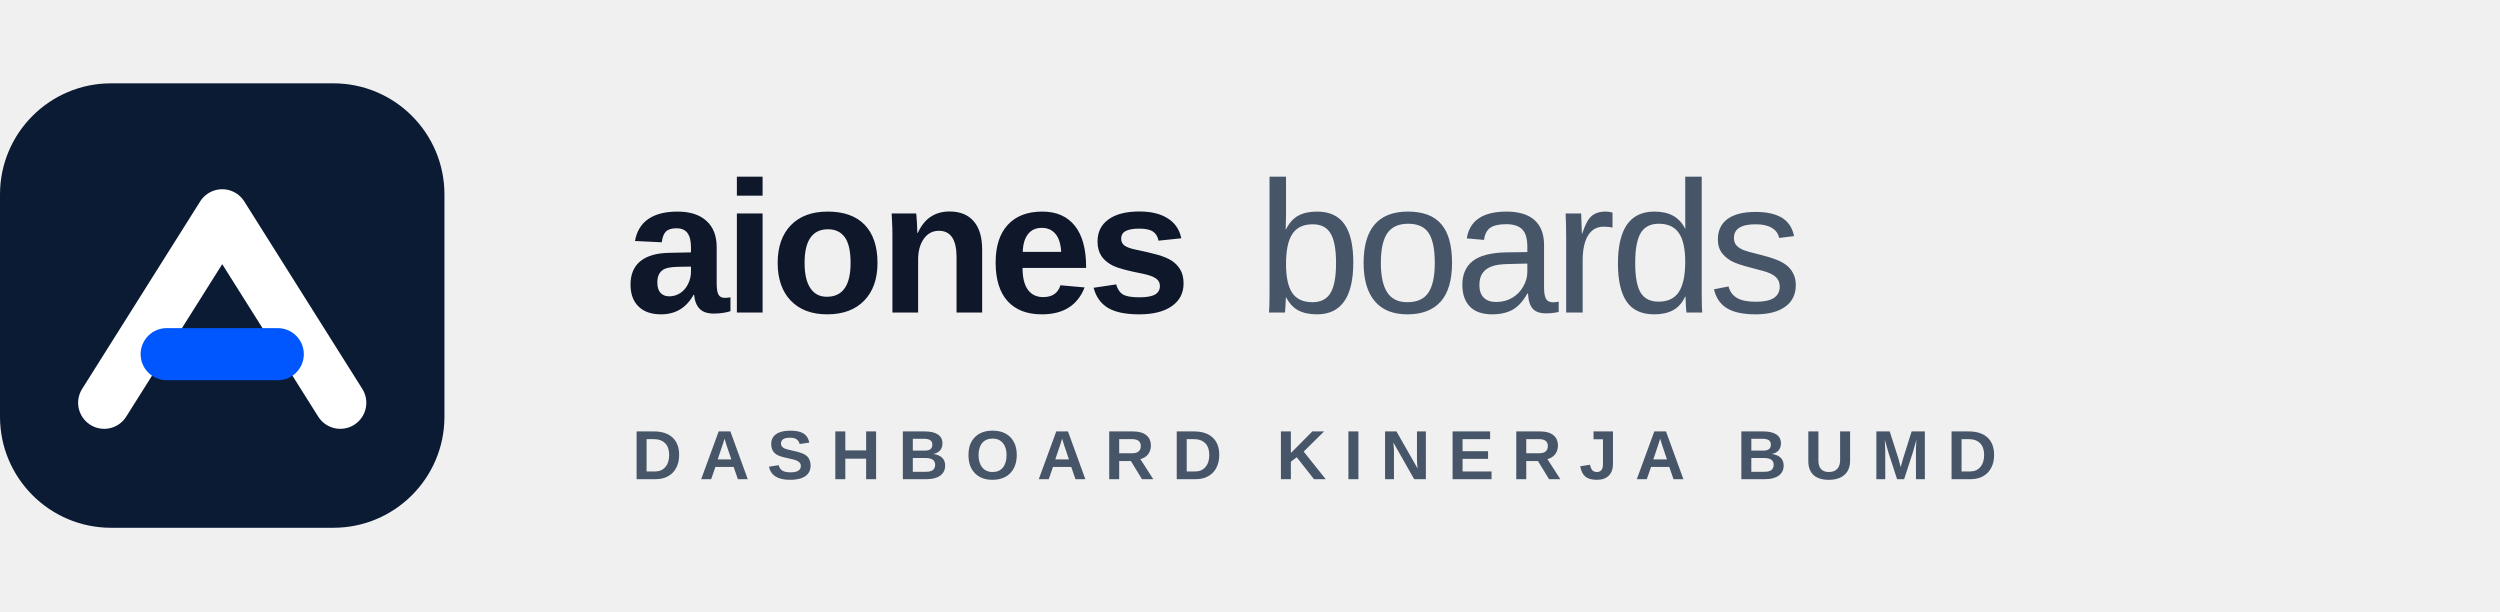
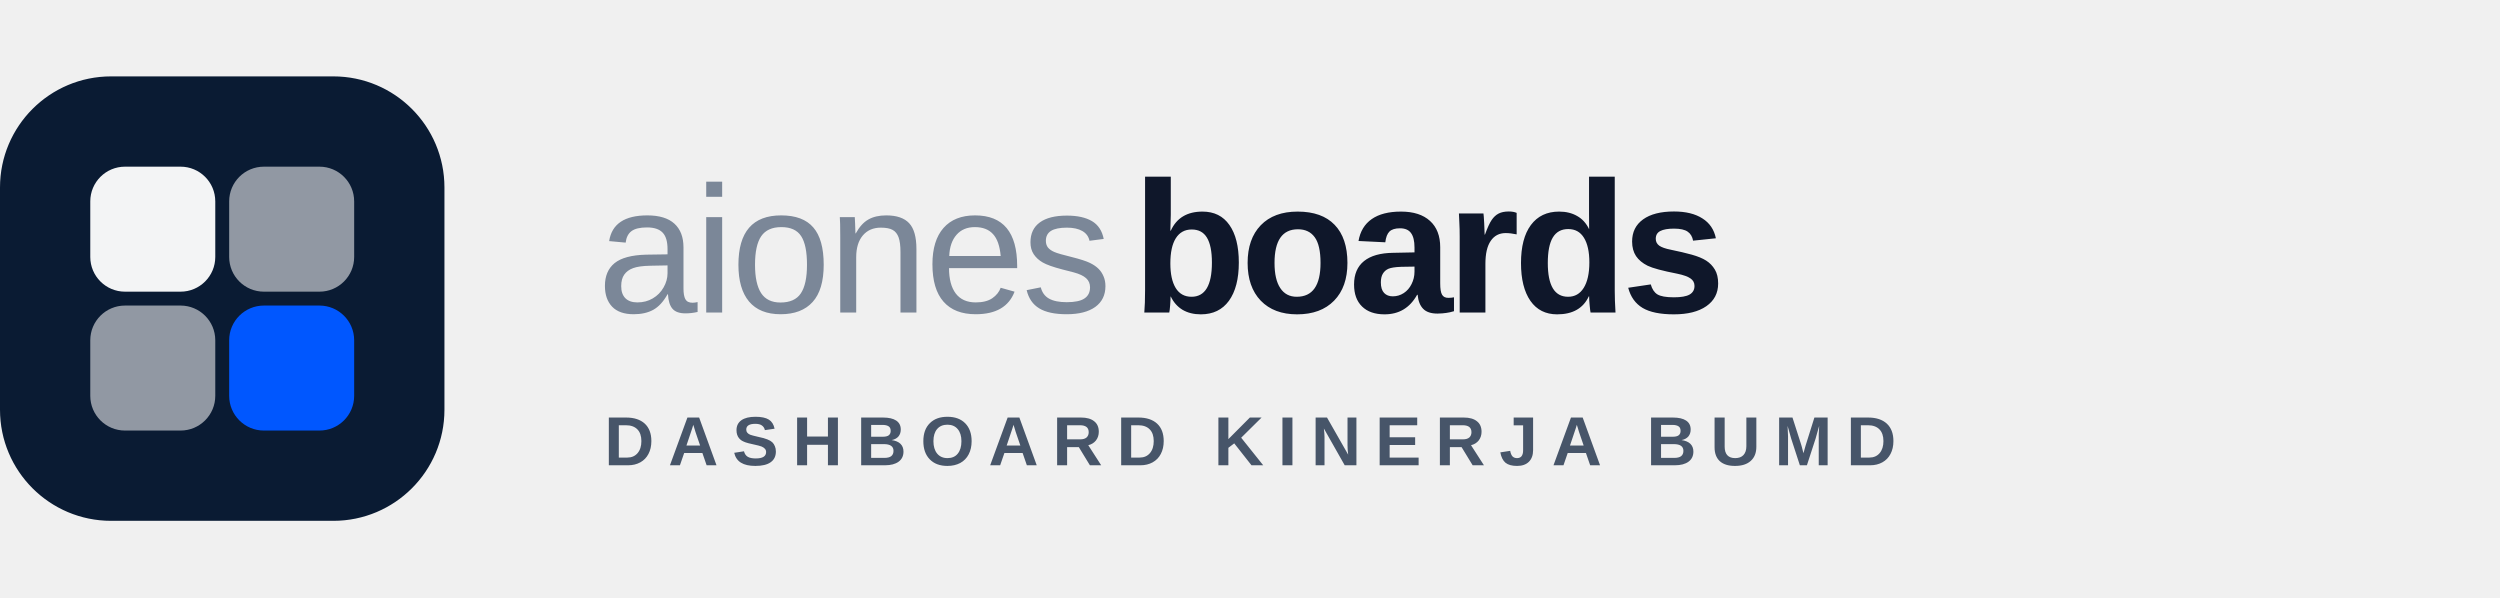
- <svg xmlns="http://www.w3.org/2000/svg" width="360" height="88" viewBox="0 0 360 88" fill="none" role="img" aria-label="Aiones Boards — Dashboard Kinerja BUMD">
-   <rect x="0" y="12" width="64" height="64" rx="16" fill="#0a1b33" />
-   <path d="M15 58 L32 31 L49 58" stroke="#ffffff" stroke-width="7.5" stroke-linecap="round" stroke-linejoin="round" />
-   <path d="M24 51 H40" stroke="#0057ff" stroke-width="7.5" stroke-linecap="round" />
-   <text x="90" y="45" font-family="ui-sans-serif, system-ui, 'Segoe UI', Arial, sans-serif" font-size="27" font-weight="900" letter-spacing="-0.8" fill="#0f172a">aiones</text>
-   <text x="181" y="45" font-family="ui-sans-serif, system-ui, 'Segoe UI', Arial, sans-serif" font-size="27" font-weight="500" letter-spacing="-0.8" fill="#475569">boards</text>
-   <text x="91" y="69" font-family="ui-sans-serif, system-ui, 'Segoe UI', Arial, sans-serif" font-size="10" font-weight="700" letter-spacing="2.5" fill="#475569">DASHBOARD KINERJA BUMD</text>
+ <svg xmlns="http://www.w3.org/2000/svg" width="360" height="86" viewBox="0 0 360 86" fill="none" role="img" aria-label="Aiones Boards — Dashboard Kinerja BUMD">
+   <rect x="0.5" y="11.5" width="63" height="63" rx="15.5" fill="#0a1b33" stroke="#0a1b33" />
+   <rect x="13" y="24" width="18" height="18" rx="5" fill="#ffffff" opacity=".95" />
+   <rect x="33" y="24" width="18" height="18" rx="5" fill="#ffffff" opacity=".55" />
+   <rect x="13" y="44" width="18" height="18" rx="5" fill="#ffffff" opacity=".55" />
+   <rect x="33" y="44" width="18" height="18" rx="5" fill="#0057ff" />
+   <text x="86" y="45" font-family="ui-sans-serif, system-ui, 'Segoe UI', Arial, sans-serif" font-size="26" font-weight="500" letter-spacing="-0.5" fill="#7b8798">aiones</text>
+   <text x="163" y="45" font-family="ui-sans-serif, system-ui, 'Segoe UI', Arial, sans-serif" font-size="27" font-weight="900" letter-spacing="-0.9" fill="#0f172a">boards</text>
+   <text x="87" y="67" font-family="ui-sans-serif, system-ui, 'Segoe UI', Arial, sans-serif" font-size="10" font-weight="700" letter-spacing="2" fill="#475569">DASHBOARD KINERJA BUMD</text>
</svg>
